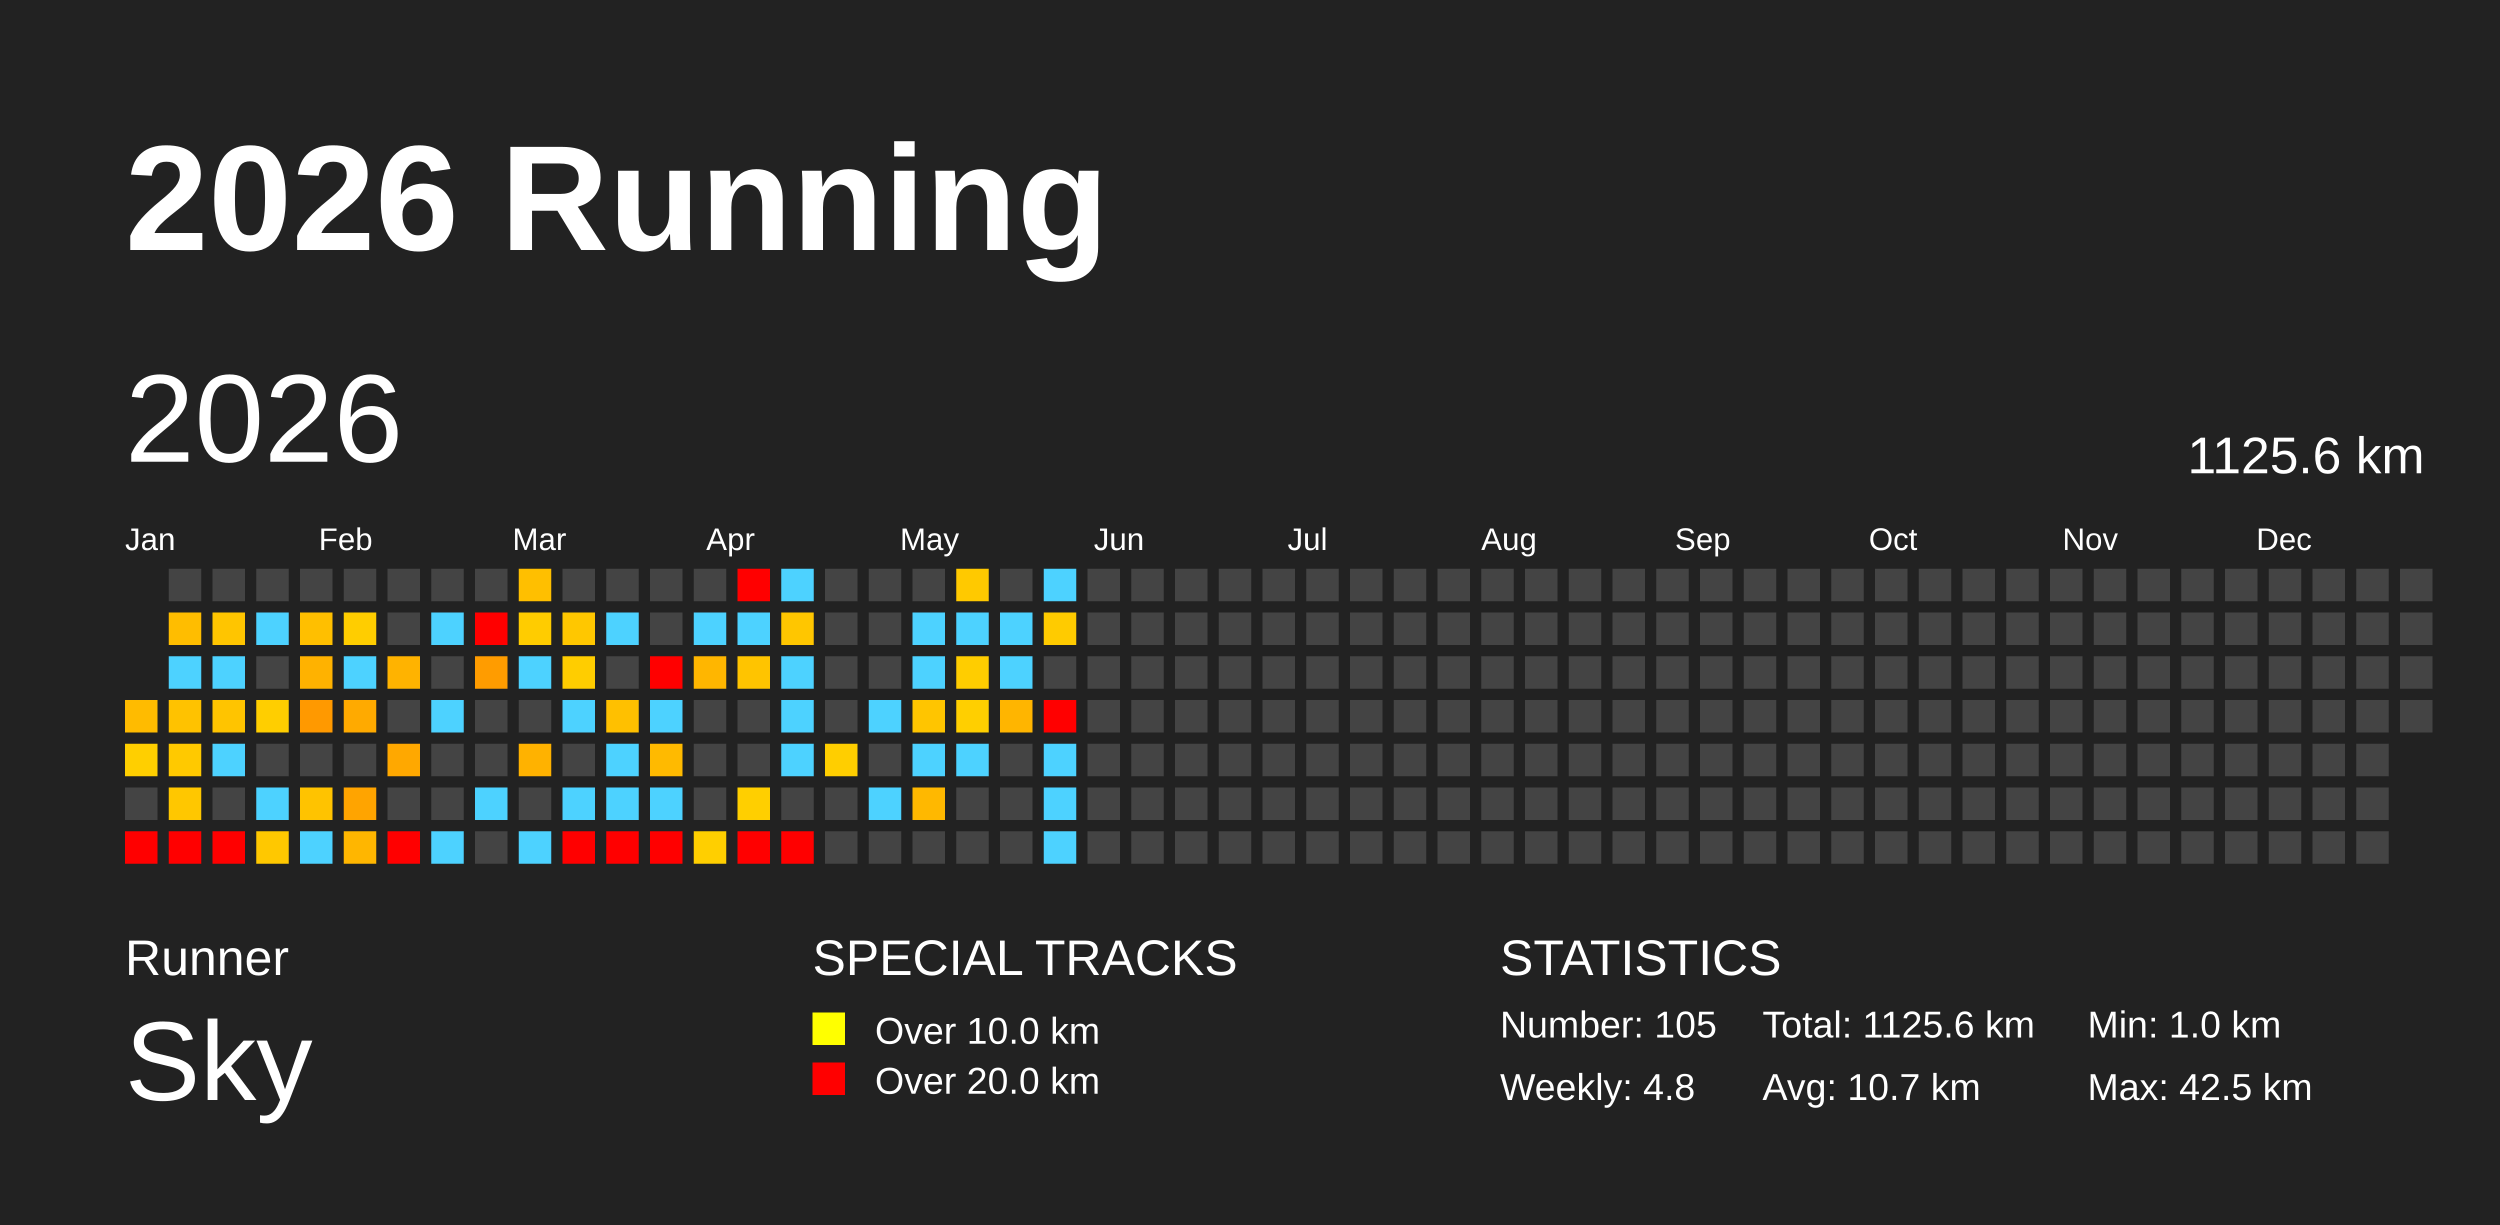
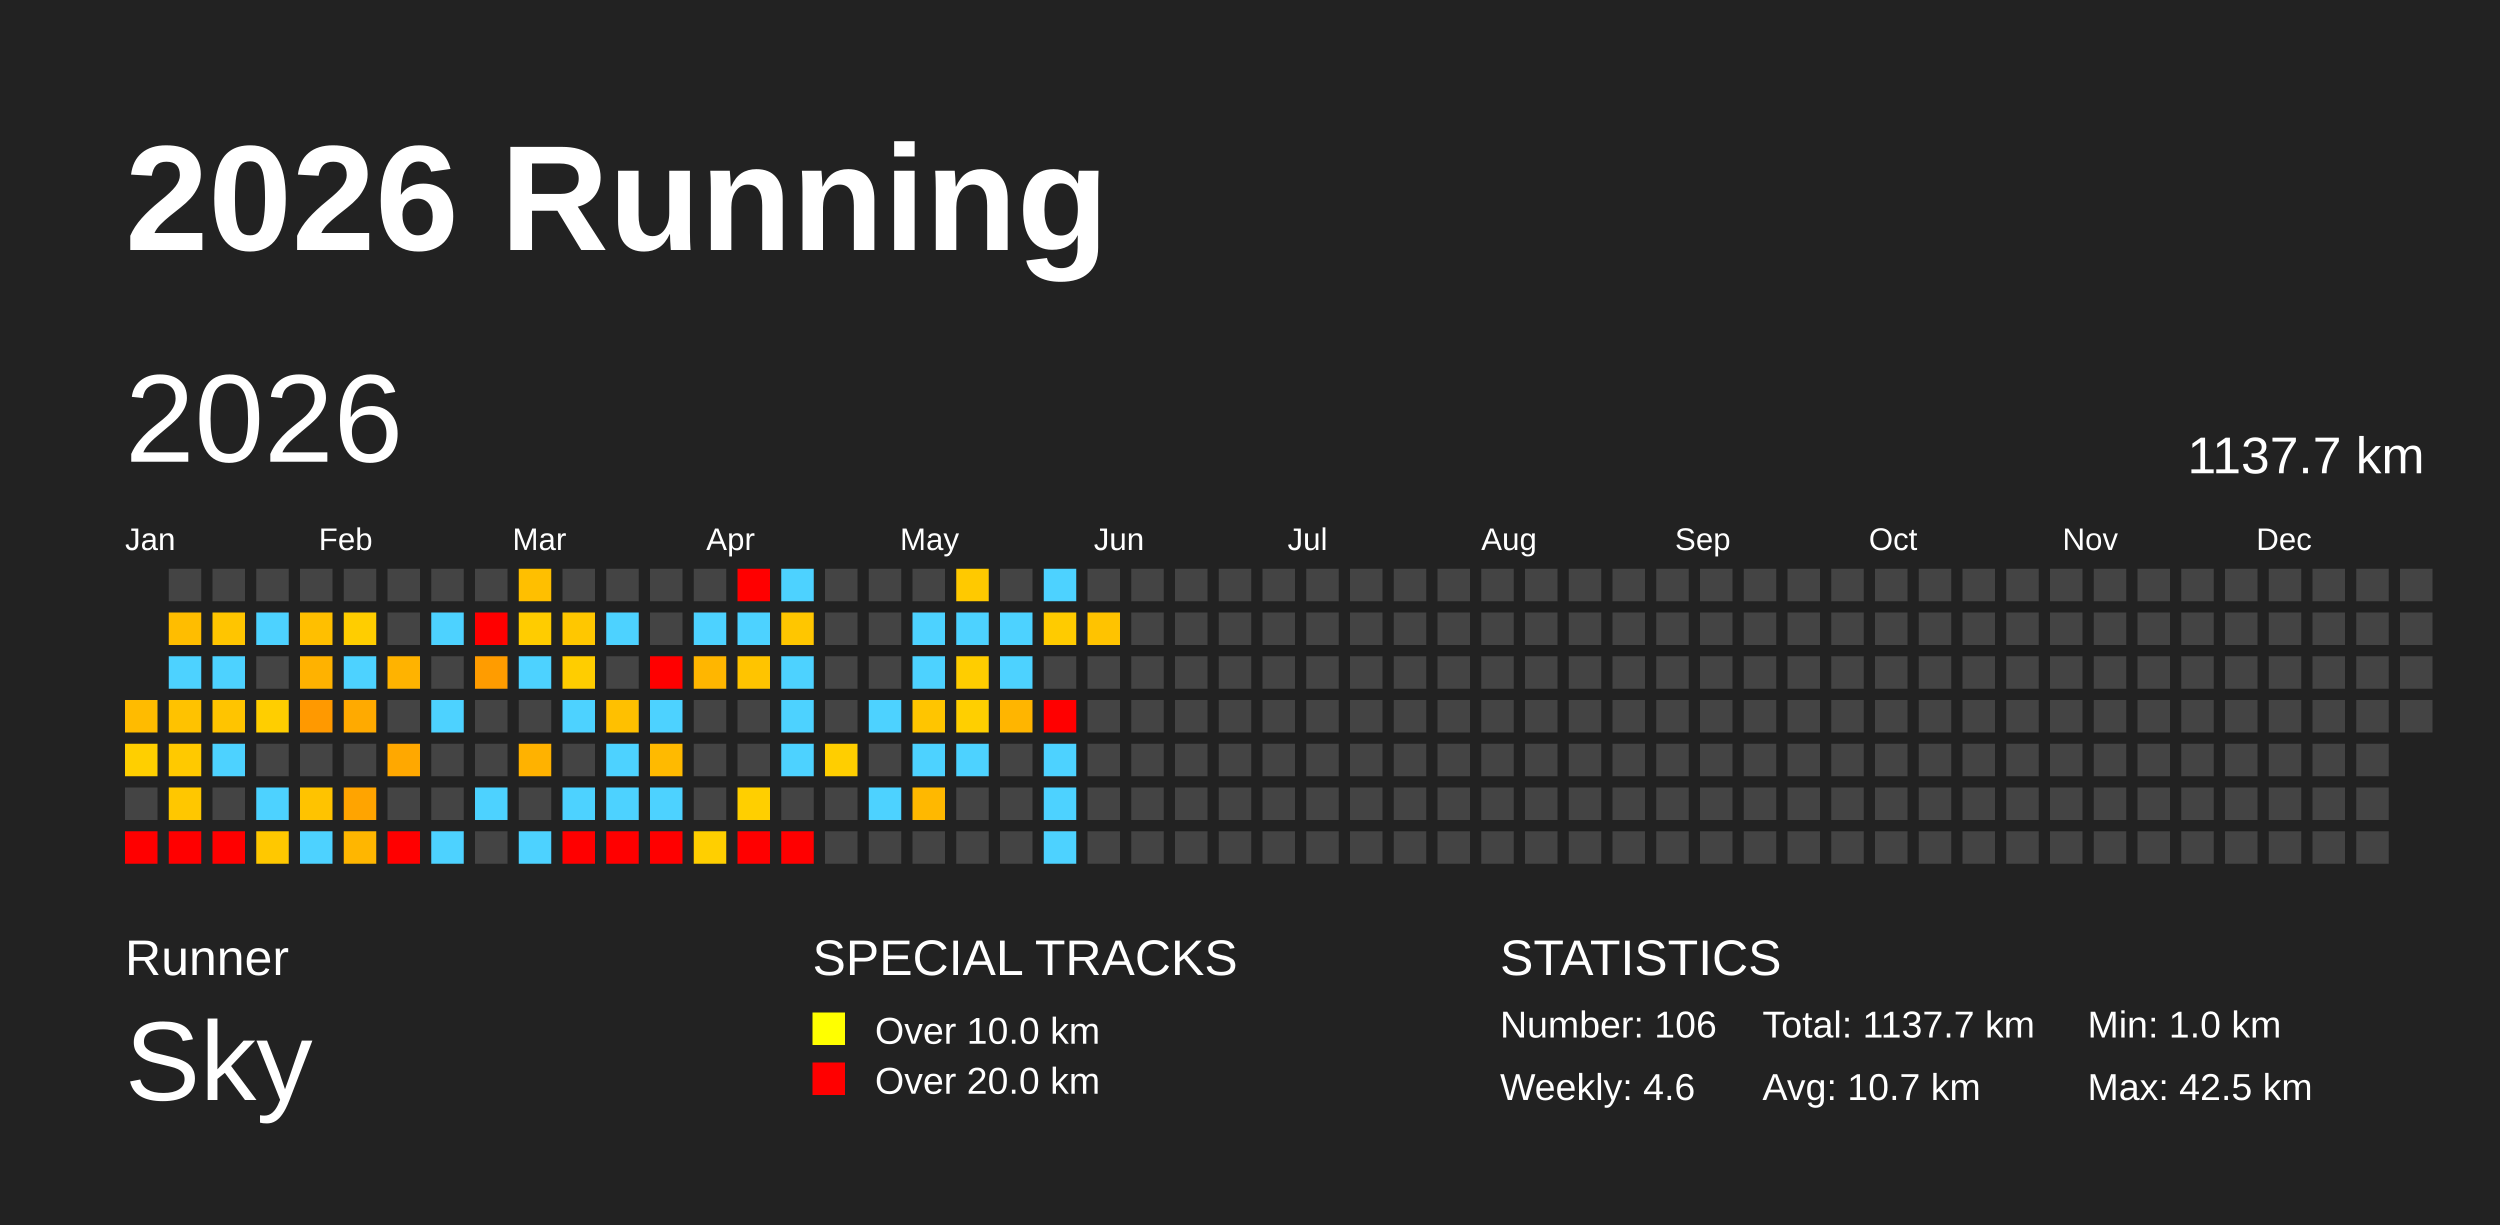
<svg xmlns="http://www.w3.org/2000/svg" baseProfile="full" height="98mm" version="1.1" viewBox="0,0,200,98" width="200mm">
  <defs />
  <rect fill="#222222" height="98" width="200" x="0" y="0" />
  <text fill="#FFFFFF" style="font-size:12px; font-family:Arial; font-weight:bold;" x="10" y="20">2026 Running</text>
  <text fill="#FFFFFF" style="font-size:4px; font-family:Arial" x="10" y="78">Runner</text>
  <text fill="#FFFFFF" style="font-size:9px; font-family:Arial" x="10" y="88">Sky</text>
  <text fill="#FFFFFF" style="font-size:4px; font-family:Arial" x="65" y="78">SPECIAL TRACKS</text>
  <rect fill="yellow" height="2.6" width="2.6" x="65" y="81" />
  <text fill="#FFFFFF" style="font-size:3px; font-family:Arial" x="70" y="83.5">Over 10.0 km</text>
  <rect fill="red" height="2.6" width="2.6" x="65" y="85" />
  <text fill="#FFFFFF" style="font-size:3px; font-family:Arial" x="70" y="87.5">Over 20.0 km</text>
  <text fill="#FFFFFF" style="font-size:4px; font-family:Arial" x="120" y="78">STATISTICS</text>
-   <text fill="#FFFFFF" style="font-size:3px; font-family:Arial" x="120" y="83">Number: 105</text>
-   <text fill="#FFFFFF" style="font-size:3px; font-family:Arial" x="120" y="88">Weekly: 4.8</text>
-   <text fill="#FFFFFF" style="font-size:3px; font-family:Arial" x="141" y="83">Total: 1125.6 km</text>
+   <text fill="#FFFFFF" style="font-size:3px; font-family:Arial" x="120" y="83">Number: 106</text>
+   <text fill="#FFFFFF" style="font-size:3px; font-family:Arial" x="120" y="88">Weekly: 4.6</text>
+   <text fill="#FFFFFF" style="font-size:3px; font-family:Arial" x="141" y="83">Total: 1137.7 km</text>
  <text fill="#FFFFFF" style="font-size:3px; font-family:Arial" x="141" y="88">Avg: 10.7 km</text>
  <text fill="#FFFFFF" style="font-size:3px; font-family:Arial" x="167" y="83">Min: 1.0 km</text>
  <text fill="#FFFFFF" style="font-size:3px; font-family:Arial" x="167" y="88">Max: 42.5 km</text>
  <text dominant-baseline="hanging" fill="#FFFFFF" style="font-size:10.0px; font-family:Arial;" x="10" y="30">2026</text>
-   <text dominant-baseline="hanging" fill="#FFFFFF" style="font-size:4.125px; font-family:Arial;" x="175" y="35">1125.6 km</text>
+   <text dominant-baseline="hanging" fill="#FFFFFF" style="font-size:4.125px; font-family:Arial;" x="175" y="35">1137.7 km</text>
  <text fill="#FFFFFF" style="font-size:2.5px; font-family:Arial" x="10.0" y="44">Jan</text>
  <text fill="#FFFFFF" style="font-size:2.5px; font-family:Arial" x="25.5" y="44">Feb</text>
  <text fill="#FFFFFF" style="font-size:2.5px; font-family:Arial" x="41.0" y="44">Mar</text>
  <text fill="#FFFFFF" style="font-size:2.5px; font-family:Arial" x="56.5" y="44">Apr</text>
  <text fill="#FFFFFF" style="font-size:2.5px; font-family:Arial" x="72.0" y="44">May</text>
  <text fill="#FFFFFF" style="font-size:2.5px; font-family:Arial" x="87.5" y="44">Jun</text>
  <text fill="#FFFFFF" style="font-size:2.5px; font-family:Arial" x="103.0" y="44">Jul</text>
  <text fill="#FFFFFF" style="font-size:2.5px; font-family:Arial" x="118.5" y="44">Aug</text>
  <text fill="#FFFFFF" style="font-size:2.5px; font-family:Arial" x="134.0" y="44">Sep</text>
  <text fill="#FFFFFF" style="font-size:2.5px; font-family:Arial" x="149.5" y="44">Oct</text>
  <text fill="#FFFFFF" style="font-size:2.5px; font-family:Arial" x="165.0" y="44">Nov</text>
  <text fill="#FFFFFF" style="font-size:2.5px; font-family:Arial" x="180.5" y="44">Dec</text>
  <rect fill="#ffbb00" height="2.6" width="2.6" x="10.0" y="56.0" />
  <rect fill="#ffcf00" height="2.6" width="2.6" x="10.0" y="59.5" />
  <rect fill="#444444" height="2.6" width="2.6" x="10.0" y="63.0" />
  <rect fill="red" height="2.6" width="2.6" x="10.0" y="66.5" />
  <rect fill="#444444" height="2.6" width="2.6" x="13.5" y="45.5" />
  <rect fill="#ffbd00" height="2.6" width="2.6" x="13.5" y="49.0" />
  <rect fill="#4dd2ff" height="2.6" width="2.6" x="13.5" y="52.5" />
  <rect fill="#ffc200" height="2.6" width="2.6" x="13.5" y="56.0" />
  <rect fill="#ffc900" height="2.6" width="2.6" x="13.5" y="59.5" />
  <rect fill="#ffc700" height="2.6" width="2.6" x="13.5" y="63.0" />
  <rect fill="red" height="2.6" width="2.6" x="13.5" y="66.5" />
  <rect fill="#444444" height="2.6" width="2.6" x="17.0" y="45.5" />
  <rect fill="#ffc500" height="2.6" width="2.6" x="17.0" y="49.0" />
  <rect fill="#4dd2ff" height="2.6" width="2.6" x="17.0" y="52.5" />
  <rect fill="#ffc400" height="2.6" width="2.6" x="17.0" y="56.0" />
  <rect fill="#4dd2ff" height="2.6" width="2.6" x="17.0" y="59.5" />
  <rect fill="#444444" height="2.6" width="2.6" x="17.0" y="63.0" />
  <rect fill="red" height="2.6" width="2.6" x="17.0" y="66.5" />
  <rect fill="#444444" height="2.6" width="2.6" x="20.5" y="45.5" />
  <rect fill="#4dd2ff" height="2.6" width="2.6" x="20.5" y="49.0" />
  <rect fill="#444444" height="2.6" width="2.6" x="20.5" y="52.5" />
  <rect fill="#ffce00" height="2.6" width="2.6" x="20.5" y="56.0" />
  <rect fill="#444444" height="2.6" width="2.6" x="20.5" y="59.5" />
  <rect fill="#4dd2ff" height="2.6" width="2.6" x="20.5" y="63.0" />
  <rect fill="#ffc800" height="2.6" width="2.6" x="20.5" y="66.5" />
  <rect fill="#444444" height="2.6" width="2.6" x="24.0" y="45.5" />
  <rect fill="#ffbf00" height="2.6" width="2.6" x="24.0" y="49.0" />
  <rect fill="#ffb200" height="2.6" width="2.6" x="24.0" y="52.5" />
  <rect fill="#ff9900" height="2.6" width="2.6" x="24.0" y="56.0" />
  <rect fill="#444444" height="2.6" width="2.6" x="24.0" y="59.5" />
  <rect fill="#ffc300" height="2.6" width="2.6" x="24.0" y="63.0" />
  <rect fill="#4dd2ff" height="2.6" width="2.6" x="24.0" y="66.5" />
  <rect fill="#444444" height="2.6" width="2.6" x="27.5" y="45.5" />
  <rect fill="#ffcd00" height="2.6" width="2.6" x="27.5" y="49.0" />
  <rect fill="#4dd2ff" height="2.6" width="2.6" x="27.5" y="52.5" />
  <rect fill="#ffaa00" height="2.6" width="2.6" x="27.5" y="56.0" />
  <rect fill="#444444" height="2.6" width="2.6" x="27.5" y="59.5" />
  <rect fill="#ffa400" height="2.6" width="2.6" x="27.5" y="63.0" />
  <rect fill="#ffb600" height="2.6" width="2.6" x="27.5" y="66.5" />
  <rect fill="#444444" height="2.6" width="2.6" x="31.0" y="45.5" />
  <rect fill="#444444" height="2.6" width="2.6" x="31.0" y="49.0" />
  <rect fill="#ffb300" height="2.6" width="2.6" x="31.0" y="52.5" />
  <rect fill="#444444" height="2.6" width="2.6" x="31.0" y="56.0" />
  <rect fill="#ffa800" height="2.6" width="2.6" x="31.0" y="59.5" />
  <rect fill="#444444" height="2.6" width="2.6" x="31.0" y="63.0" />
  <rect fill="red" height="2.6" width="2.6" x="31.0" y="66.5" />
  <rect fill="#444444" height="2.6" width="2.6" x="34.5" y="45.5" />
  <rect fill="#4dd2ff" height="2.6" width="2.6" x="34.5" y="49.0" />
  <rect fill="#444444" height="2.6" width="2.6" x="34.5" y="52.5" />
  <rect fill="#4dd2ff" height="2.6" width="2.6" x="34.5" y="56.0" />
  <rect fill="#444444" height="2.6" width="2.6" x="34.5" y="59.5" />
  <rect fill="#444444" height="2.6" width="2.6" x="34.5" y="63.0" />
  <rect fill="#4dd2ff" height="2.6" width="2.6" x="34.5" y="66.5" />
  <rect fill="#444444" height="2.6" width="2.6" x="38.0" y="45.5" />
  <rect fill="red" height="2.6" width="2.6" x="38.0" y="49.0" />
  <rect fill="#ff9c00" height="2.6" width="2.6" x="38.0" y="52.5" />
  <rect fill="#444444" height="2.6" width="2.6" x="38.0" y="56.0" />
  <rect fill="#444444" height="2.6" width="2.6" x="38.0" y="59.5" />
  <rect fill="#4dd2ff" height="2.6" width="2.6" x="38.0" y="63.0" />
  <rect fill="#444444" height="2.6" width="2.6" x="38.0" y="66.5" />
  <rect fill="#ffbf00" height="2.6" width="2.6" x="41.5" y="45.5" />
  <rect fill="#ffcc00" height="2.6" width="2.6" x="41.5" y="49.0" />
  <rect fill="#4dd2ff" height="2.6" width="2.6" x="41.5" y="52.5" />
  <rect fill="#444444" height="2.6" width="2.6" x="41.5" y="56.0" />
  <rect fill="#ffb200" height="2.6" width="2.6" x="41.5" y="59.5" />
  <rect fill="#444444" height="2.6" width="2.6" x="41.5" y="63.0" />
  <rect fill="#4dd2ff" height="2.6" width="2.6" x="41.5" y="66.5" />
  <rect fill="#444444" height="2.6" width="2.6" x="45.0" y="45.5" />
  <rect fill="#ffc700" height="2.6" width="2.6" x="45.0" y="49.0" />
  <rect fill="#ffcd00" height="2.6" width="2.6" x="45.0" y="52.5" />
  <rect fill="#4dd2ff" height="2.6" width="2.6" x="45.0" y="56.0" />
  <rect fill="#444444" height="2.6" width="2.6" x="45.0" y="59.5" />
  <rect fill="#4dd2ff" height="2.6" width="2.6" x="45.0" y="63.0" />
  <rect fill="red" height="2.6" width="2.6" x="45.0" y="66.5" />
  <rect fill="#444444" height="2.6" width="2.6" x="48.5" y="45.5" />
  <rect fill="#4dd2ff" height="2.6" width="2.6" x="48.5" y="49.0" />
  <rect fill="#444444" height="2.6" width="2.6" x="48.5" y="52.5" />
  <rect fill="#ffc000" height="2.6" width="2.6" x="48.5" y="56.0" />
  <rect fill="#4dd2ff" height="2.6" width="2.6" x="48.5" y="59.5" />
  <rect fill="#4dd2ff" height="2.6" width="2.6" x="48.5" y="63.0" />
  <rect fill="red" height="2.6" width="2.6" x="48.5" y="66.5" />
  <rect fill="#444444" height="2.6" width="2.6" x="52.0" y="45.5" />
  <rect fill="#444444" height="2.6" width="2.6" x="52.0" y="49.0" />
  <rect fill="red" height="2.6" width="2.6" x="52.0" y="52.5" />
  <rect fill="#4dd2ff" height="2.6" width="2.6" x="52.0" y="56.0" />
  <rect fill="#ffba00" height="2.6" width="2.6" x="52.0" y="59.5" />
  <rect fill="#4dd2ff" height="2.6" width="2.6" x="52.0" y="63.0" />
  <rect fill="red" height="2.6" width="2.6" x="52.0" y="66.5" />
  <rect fill="#444444" height="2.6" width="2.6" x="55.5" y="45.5" />
  <rect fill="#4dd2ff" height="2.6" width="2.6" x="55.5" y="49.0" />
  <rect fill="#ffb600" height="2.6" width="2.6" x="55.5" y="52.5" />
  <rect fill="#444444" height="2.6" width="2.6" x="55.5" y="56.0" />
  <rect fill="#444444" height="2.6" width="2.6" x="55.5" y="59.5" />
  <rect fill="#444444" height="2.6" width="2.6" x="55.5" y="63.0" />
  <rect fill="#ffcf00" height="2.6" width="2.6" x="55.5" y="66.5" />
  <rect fill="red" height="2.6" width="2.6" x="59.0" y="45.5" />
  <rect fill="#4dd2ff" height="2.6" width="2.6" x="59.0" y="49.0" />
  <rect fill="#ffc400" height="2.6" width="2.6" x="59.0" y="52.5" />
  <rect fill="#444444" height="2.6" width="2.6" x="59.0" y="56.0" />
  <rect fill="#444444" height="2.6" width="2.6" x="59.0" y="59.5" />
  <rect fill="#ffcf00" height="2.6" width="2.6" x="59.0" y="63.0" />
  <rect fill="red" height="2.6" width="2.6" x="59.0" y="66.5" />
  <rect fill="#4dd2ff" height="2.6" width="2.6" x="62.5" y="45.5" />
  <rect fill="#ffc600" height="2.6" width="2.6" x="62.5" y="49.0" />
  <rect fill="#4dd2ff" height="2.6" width="2.6" x="62.5" y="52.5" />
  <rect fill="#4dd2ff" height="2.6" width="2.6" x="62.5" y="56.0" />
  <rect fill="#4dd2ff" height="2.6" width="2.6" x="62.5" y="59.5" />
  <rect fill="#444444" height="2.6" width="2.6" x="62.5" y="63.0" />
  <rect fill="red" height="2.6" width="2.6" x="62.5" y="66.5" />
  <rect fill="#444444" height="2.6" width="2.6" x="66.0" y="45.5" />
  <rect fill="#444444" height="2.6" width="2.6" x="66.0" y="49.0" />
  <rect fill="#444444" height="2.6" width="2.6" x="66.0" y="52.5" />
  <rect fill="#444444" height="2.6" width="2.6" x="66.0" y="56.0" />
  <rect fill="#ffce00" height="2.6" width="2.6" x="66.0" y="59.5" />
  <rect fill="#444444" height="2.6" width="2.6" x="66.0" y="63.0" />
  <rect fill="#444444" height="2.6" width="2.6" x="66.0" y="66.5" />
  <rect fill="#444444" height="2.6" width="2.6" x="69.5" y="45.5" />
  <rect fill="#444444" height="2.6" width="2.6" x="69.5" y="49.0" />
  <rect fill="#444444" height="2.6" width="2.6" x="69.5" y="52.5" />
  <rect fill="#4dd2ff" height="2.6" width="2.6" x="69.5" y="56.0" />
  <rect fill="#444444" height="2.6" width="2.6" x="69.5" y="59.5" />
  <rect fill="#4dd2ff" height="2.6" width="2.6" x="69.5" y="63.0" />
  <rect fill="#444444" height="2.6" width="2.6" x="69.5" y="66.5" />
  <rect fill="#444444" height="2.6" width="2.6" x="73.0" y="45.5" />
  <rect fill="#4dd2ff" height="2.6" width="2.6" x="73.0" y="49.0" />
  <rect fill="#4dd2ff" height="2.6" width="2.6" x="73.0" y="52.5" />
  <rect fill="#ffc500" height="2.6" width="2.6" x="73.0" y="56.0" />
  <rect fill="#4dd2ff" height="2.6" width="2.6" x="73.0" y="59.5" />
  <rect fill="#ffb800" height="2.6" width="2.6" x="73.0" y="63.0" />
  <rect fill="#444444" height="2.6" width="2.6" x="73.0" y="66.5" />
  <rect fill="#ffc900" height="2.6" width="2.6" x="76.5" y="45.5" />
  <rect fill="#4dd2ff" height="2.6" width="2.6" x="76.5" y="49.0" />
  <rect fill="#ffcd00" height="2.6" width="2.6" x="76.5" y="52.5" />
  <rect fill="#ffcf00" height="2.6" width="2.6" x="76.5" y="56.0" />
  <rect fill="#4dd2ff" height="2.6" width="2.6" x="76.5" y="59.5" />
  <rect fill="#444444" height="2.6" width="2.6" x="76.5" y="63.0" />
  <rect fill="#444444" height="2.6" width="2.6" x="76.5" y="66.5" />
  <rect fill="#444444" height="2.6" width="2.6" x="80.0" y="45.5" />
  <rect fill="#4dd2ff" height="2.6" width="2.6" x="80.0" y="49.0" />
  <rect fill="#4dd2ff" height="2.6" width="2.6" x="80.0" y="52.5" />
  <rect fill="#ffb500" height="2.6" width="2.6" x="80.0" y="56.0" />
  <rect fill="#444444" height="2.6" width="2.6" x="80.0" y="59.5" />
  <rect fill="#444444" height="2.6" width="2.6" x="80.0" y="63.0" />
  <rect fill="#444444" height="2.6" width="2.6" x="80.0" y="66.5" />
  <rect fill="#4dd2ff" height="2.6" width="2.6" x="83.5" y="45.5" />
  <rect fill="#ffcb00" height="2.6" width="2.6" x="83.5" y="49.0" />
  <rect fill="#444444" height="2.6" width="2.6" x="83.5" y="52.5" />
  <rect fill="red" height="2.6" width="2.6" x="83.5" y="56.0" />
  <rect fill="#4dd2ff" height="2.6" width="2.6" x="83.5" y="59.5" />
  <rect fill="#4dd2ff" height="2.6" width="2.6" x="83.5" y="63.0" />
  <rect fill="#4dd2ff" height="2.6" width="2.6" x="83.5" y="66.5" />
  <rect fill="#444444" height="2.6" width="2.6" x="87.0" y="45.5" />
-   <rect fill="#444444" height="2.6" width="2.6" x="87.0" y="49.0" />
+   <rect fill="#ffc300" height="2.6" width="2.6" x="87.0" y="49.0" />
  <rect fill="#444444" height="2.6" width="2.6" x="87.0" y="52.5" />
  <rect fill="#444444" height="2.6" width="2.6" x="87.0" y="56.0" />
  <rect fill="#444444" height="2.6" width="2.6" x="87.0" y="59.5" />
  <rect fill="#444444" height="2.6" width="2.6" x="87.0" y="63.0" />
  <rect fill="#444444" height="2.6" width="2.6" x="87.0" y="66.5" />
  <rect fill="#444444" height="2.6" width="2.6" x="90.5" y="45.5" />
  <rect fill="#444444" height="2.6" width="2.6" x="90.5" y="49.0" />
  <rect fill="#444444" height="2.6" width="2.6" x="90.5" y="52.5" />
  <rect fill="#444444" height="2.6" width="2.6" x="90.5" y="56.0" />
  <rect fill="#444444" height="2.6" width="2.6" x="90.5" y="59.5" />
  <rect fill="#444444" height="2.6" width="2.6" x="90.5" y="63.0" />
  <rect fill="#444444" height="2.6" width="2.6" x="90.5" y="66.5" />
  <rect fill="#444444" height="2.6" width="2.6" x="94.0" y="45.5" />
  <rect fill="#444444" height="2.6" width="2.6" x="94.0" y="49.0" />
  <rect fill="#444444" height="2.6" width="2.6" x="94.0" y="52.5" />
  <rect fill="#444444" height="2.6" width="2.6" x="94.0" y="56.0" />
  <rect fill="#444444" height="2.6" width="2.6" x="94.0" y="59.5" />
  <rect fill="#444444" height="2.6" width="2.6" x="94.0" y="63.0" />
  <rect fill="#444444" height="2.6" width="2.6" x="94.0" y="66.5" />
  <rect fill="#444444" height="2.6" width="2.6" x="97.5" y="45.5" />
  <rect fill="#444444" height="2.6" width="2.6" x="97.5" y="49.0" />
  <rect fill="#444444" height="2.6" width="2.6" x="97.5" y="52.5" />
  <rect fill="#444444" height="2.6" width="2.6" x="97.5" y="56.0" />
  <rect fill="#444444" height="2.6" width="2.6" x="97.5" y="59.5" />
  <rect fill="#444444" height="2.6" width="2.6" x="97.5" y="63.0" />
  <rect fill="#444444" height="2.6" width="2.6" x="97.5" y="66.5" />
  <rect fill="#444444" height="2.6" width="2.6" x="101.0" y="45.5" />
  <rect fill="#444444" height="2.6" width="2.6" x="101.0" y="49.0" />
  <rect fill="#444444" height="2.6" width="2.6" x="101.0" y="52.5" />
  <rect fill="#444444" height="2.6" width="2.6" x="101.0" y="56.0" />
  <rect fill="#444444" height="2.6" width="2.6" x="101.0" y="59.5" />
  <rect fill="#444444" height="2.6" width="2.6" x="101.0" y="63.0" />
  <rect fill="#444444" height="2.6" width="2.6" x="101.0" y="66.5" />
  <rect fill="#444444" height="2.6" width="2.6" x="104.5" y="45.5" />
  <rect fill="#444444" height="2.6" width="2.6" x="104.5" y="49.0" />
  <rect fill="#444444" height="2.6" width="2.6" x="104.5" y="52.5" />
  <rect fill="#444444" height="2.6" width="2.6" x="104.5" y="56.0" />
  <rect fill="#444444" height="2.6" width="2.6" x="104.5" y="59.5" />
  <rect fill="#444444" height="2.6" width="2.6" x="104.5" y="63.0" />
  <rect fill="#444444" height="2.6" width="2.6" x="104.5" y="66.5" />
  <rect fill="#444444" height="2.6" width="2.6" x="108.0" y="45.5" />
  <rect fill="#444444" height="2.6" width="2.6" x="108.0" y="49.0" />
  <rect fill="#444444" height="2.6" width="2.6" x="108.0" y="52.5" />
  <rect fill="#444444" height="2.6" width="2.6" x="108.0" y="56.0" />
  <rect fill="#444444" height="2.6" width="2.6" x="108.0" y="59.5" />
  <rect fill="#444444" height="2.6" width="2.6" x="108.0" y="63.0" />
  <rect fill="#444444" height="2.6" width="2.6" x="108.0" y="66.5" />
  <rect fill="#444444" height="2.6" width="2.6" x="111.5" y="45.5" />
  <rect fill="#444444" height="2.6" width="2.6" x="111.5" y="49.0" />
  <rect fill="#444444" height="2.6" width="2.6" x="111.5" y="52.5" />
  <rect fill="#444444" height="2.6" width="2.6" x="111.5" y="56.0" />
  <rect fill="#444444" height="2.6" width="2.6" x="111.5" y="59.5" />
  <rect fill="#444444" height="2.6" width="2.6" x="111.5" y="63.0" />
  <rect fill="#444444" height="2.6" width="2.6" x="111.5" y="66.5" />
  <rect fill="#444444" height="2.6" width="2.6" x="115.0" y="45.5" />
  <rect fill="#444444" height="2.6" width="2.6" x="115.0" y="49.0" />
  <rect fill="#444444" height="2.6" width="2.6" x="115.0" y="52.5" />
  <rect fill="#444444" height="2.6" width="2.6" x="115.0" y="56.0" />
  <rect fill="#444444" height="2.6" width="2.6" x="115.0" y="59.5" />
  <rect fill="#444444" height="2.6" width="2.6" x="115.0" y="63.0" />
  <rect fill="#444444" height="2.6" width="2.6" x="115.0" y="66.5" />
  <rect fill="#444444" height="2.6" width="2.6" x="118.5" y="45.5" />
  <rect fill="#444444" height="2.6" width="2.6" x="118.5" y="49.0" />
  <rect fill="#444444" height="2.6" width="2.6" x="118.5" y="52.5" />
  <rect fill="#444444" height="2.6" width="2.6" x="118.5" y="56.0" />
  <rect fill="#444444" height="2.6" width="2.6" x="118.5" y="59.5" />
  <rect fill="#444444" height="2.6" width="2.6" x="118.5" y="63.0" />
  <rect fill="#444444" height="2.6" width="2.6" x="118.5" y="66.5" />
  <rect fill="#444444" height="2.6" width="2.6" x="122.0" y="45.5" />
  <rect fill="#444444" height="2.6" width="2.6" x="122.0" y="49.0" />
  <rect fill="#444444" height="2.6" width="2.6" x="122.0" y="52.5" />
  <rect fill="#444444" height="2.6" width="2.6" x="122.0" y="56.0" />
  <rect fill="#444444" height="2.6" width="2.6" x="122.0" y="59.5" />
  <rect fill="#444444" height="2.6" width="2.6" x="122.0" y="63.0" />
  <rect fill="#444444" height="2.6" width="2.6" x="122.0" y="66.5" />
  <rect fill="#444444" height="2.6" width="2.6" x="125.5" y="45.5" />
  <rect fill="#444444" height="2.6" width="2.6" x="125.5" y="49.0" />
  <rect fill="#444444" height="2.6" width="2.6" x="125.5" y="52.5" />
  <rect fill="#444444" height="2.6" width="2.6" x="125.5" y="56.0" />
  <rect fill="#444444" height="2.6" width="2.6" x="125.5" y="59.5" />
  <rect fill="#444444" height="2.6" width="2.6" x="125.5" y="63.0" />
  <rect fill="#444444" height="2.6" width="2.6" x="125.5" y="66.5" />
  <rect fill="#444444" height="2.6" width="2.6" x="129.0" y="45.5" />
  <rect fill="#444444" height="2.6" width="2.6" x="129.0" y="49.0" />
  <rect fill="#444444" height="2.6" width="2.6" x="129.0" y="52.5" />
  <rect fill="#444444" height="2.6" width="2.6" x="129.0" y="56.0" />
  <rect fill="#444444" height="2.6" width="2.6" x="129.0" y="59.5" />
  <rect fill="#444444" height="2.6" width="2.6" x="129.0" y="63.0" />
  <rect fill="#444444" height="2.6" width="2.6" x="129.0" y="66.5" />
  <rect fill="#444444" height="2.6" width="2.6" x="132.5" y="45.5" />
  <rect fill="#444444" height="2.6" width="2.6" x="132.5" y="49.0" />
  <rect fill="#444444" height="2.6" width="2.6" x="132.5" y="52.5" />
  <rect fill="#444444" height="2.6" width="2.6" x="132.5" y="56.0" />
  <rect fill="#444444" height="2.6" width="2.6" x="132.5" y="59.5" />
  <rect fill="#444444" height="2.6" width="2.6" x="132.5" y="63.0" />
  <rect fill="#444444" height="2.6" width="2.6" x="132.5" y="66.5" />
  <rect fill="#444444" height="2.6" width="2.6" x="136.0" y="45.5" />
  <rect fill="#444444" height="2.6" width="2.6" x="136.0" y="49.0" />
  <rect fill="#444444" height="2.6" width="2.6" x="136.0" y="52.5" />
  <rect fill="#444444" height="2.6" width="2.6" x="136.0" y="56.0" />
  <rect fill="#444444" height="2.6" width="2.6" x="136.0" y="59.5" />
  <rect fill="#444444" height="2.6" width="2.6" x="136.0" y="63.0" />
  <rect fill="#444444" height="2.6" width="2.6" x="136.0" y="66.5" />
  <rect fill="#444444" height="2.6" width="2.6" x="139.5" y="45.5" />
  <rect fill="#444444" height="2.6" width="2.6" x="139.5" y="49.0" />
  <rect fill="#444444" height="2.6" width="2.6" x="139.5" y="52.5" />
  <rect fill="#444444" height="2.6" width="2.6" x="139.5" y="56.0" />
  <rect fill="#444444" height="2.6" width="2.6" x="139.5" y="59.5" />
  <rect fill="#444444" height="2.6" width="2.6" x="139.5" y="63.0" />
  <rect fill="#444444" height="2.6" width="2.6" x="139.5" y="66.5" />
  <rect fill="#444444" height="2.6" width="2.6" x="143.0" y="45.5" />
  <rect fill="#444444" height="2.6" width="2.6" x="143.0" y="49.0" />
  <rect fill="#444444" height="2.6" width="2.6" x="143.0" y="52.5" />
  <rect fill="#444444" height="2.6" width="2.6" x="143.0" y="56.0" />
  <rect fill="#444444" height="2.6" width="2.6" x="143.0" y="59.5" />
  <rect fill="#444444" height="2.6" width="2.6" x="143.0" y="63.0" />
  <rect fill="#444444" height="2.6" width="2.6" x="143.0" y="66.5" />
  <rect fill="#444444" height="2.6" width="2.6" x="146.5" y="45.5" />
  <rect fill="#444444" height="2.6" width="2.6" x="146.5" y="49.0" />
  <rect fill="#444444" height="2.6" width="2.6" x="146.5" y="52.5" />
  <rect fill="#444444" height="2.6" width="2.6" x="146.5" y="56.0" />
  <rect fill="#444444" height="2.6" width="2.6" x="146.5" y="59.5" />
  <rect fill="#444444" height="2.6" width="2.6" x="146.5" y="63.0" />
  <rect fill="#444444" height="2.6" width="2.6" x="146.5" y="66.5" />
  <rect fill="#444444" height="2.6" width="2.6" x="150.0" y="45.5" />
  <rect fill="#444444" height="2.6" width="2.6" x="150.0" y="49.0" />
  <rect fill="#444444" height="2.6" width="2.6" x="150.0" y="52.5" />
  <rect fill="#444444" height="2.6" width="2.6" x="150.0" y="56.0" />
  <rect fill="#444444" height="2.6" width="2.6" x="150.0" y="59.5" />
  <rect fill="#444444" height="2.6" width="2.6" x="150.0" y="63.0" />
  <rect fill="#444444" height="2.6" width="2.6" x="150.0" y="66.5" />
  <rect fill="#444444" height="2.6" width="2.6" x="153.5" y="45.5" />
  <rect fill="#444444" height="2.6" width="2.6" x="153.5" y="49.0" />
  <rect fill="#444444" height="2.6" width="2.6" x="153.5" y="52.5" />
  <rect fill="#444444" height="2.6" width="2.6" x="153.5" y="56.0" />
  <rect fill="#444444" height="2.6" width="2.6" x="153.5" y="59.5" />
  <rect fill="#444444" height="2.6" width="2.6" x="153.5" y="63.0" />
  <rect fill="#444444" height="2.6" width="2.6" x="153.5" y="66.5" />
  <rect fill="#444444" height="2.6" width="2.6" x="157.0" y="45.5" />
  <rect fill="#444444" height="2.6" width="2.6" x="157.0" y="49.0" />
  <rect fill="#444444" height="2.6" width="2.6" x="157.0" y="52.5" />
  <rect fill="#444444" height="2.6" width="2.6" x="157.0" y="56.0" />
  <rect fill="#444444" height="2.6" width="2.6" x="157.0" y="59.5" />
  <rect fill="#444444" height="2.6" width="2.6" x="157.0" y="63.0" />
  <rect fill="#444444" height="2.6" width="2.6" x="157.0" y="66.5" />
  <rect fill="#444444" height="2.6" width="2.6" x="160.5" y="45.5" />
  <rect fill="#444444" height="2.6" width="2.6" x="160.5" y="49.0" />
  <rect fill="#444444" height="2.6" width="2.6" x="160.5" y="52.5" />
  <rect fill="#444444" height="2.6" width="2.6" x="160.5" y="56.0" />
  <rect fill="#444444" height="2.6" width="2.6" x="160.5" y="59.5" />
  <rect fill="#444444" height="2.6" width="2.6" x="160.5" y="63.0" />
  <rect fill="#444444" height="2.6" width="2.6" x="160.5" y="66.5" />
  <rect fill="#444444" height="2.6" width="2.6" x="164.0" y="45.5" />
  <rect fill="#444444" height="2.6" width="2.6" x="164.0" y="49.0" />
  <rect fill="#444444" height="2.6" width="2.6" x="164.0" y="52.5" />
  <rect fill="#444444" height="2.6" width="2.6" x="164.0" y="56.0" />
  <rect fill="#444444" height="2.6" width="2.6" x="164.0" y="59.5" />
  <rect fill="#444444" height="2.6" width="2.6" x="164.0" y="63.0" />
  <rect fill="#444444" height="2.6" width="2.6" x="164.0" y="66.5" />
  <rect fill="#444444" height="2.6" width="2.6" x="167.5" y="45.5" />
  <rect fill="#444444" height="2.6" width="2.6" x="167.5" y="49.0" />
  <rect fill="#444444" height="2.6" width="2.6" x="167.5" y="52.5" />
  <rect fill="#444444" height="2.6" width="2.6" x="167.5" y="56.0" />
  <rect fill="#444444" height="2.6" width="2.6" x="167.5" y="59.5" />
  <rect fill="#444444" height="2.6" width="2.6" x="167.5" y="63.0" />
  <rect fill="#444444" height="2.6" width="2.6" x="167.5" y="66.5" />
  <rect fill="#444444" height="2.6" width="2.6" x="171.0" y="45.5" />
  <rect fill="#444444" height="2.6" width="2.6" x="171.0" y="49.0" />
  <rect fill="#444444" height="2.6" width="2.6" x="171.0" y="52.5" />
  <rect fill="#444444" height="2.6" width="2.6" x="171.0" y="56.0" />
  <rect fill="#444444" height="2.6" width="2.6" x="171.0" y="59.5" />
  <rect fill="#444444" height="2.6" width="2.6" x="171.0" y="63.0" />
  <rect fill="#444444" height="2.6" width="2.6" x="171.0" y="66.5" />
  <rect fill="#444444" height="2.6" width="2.6" x="174.5" y="45.5" />
  <rect fill="#444444" height="2.6" width="2.6" x="174.5" y="49.0" />
  <rect fill="#444444" height="2.6" width="2.6" x="174.5" y="52.5" />
  <rect fill="#444444" height="2.6" width="2.6" x="174.5" y="56.0" />
  <rect fill="#444444" height="2.6" width="2.6" x="174.5" y="59.5" />
  <rect fill="#444444" height="2.6" width="2.6" x="174.5" y="63.0" />
  <rect fill="#444444" height="2.6" width="2.6" x="174.5" y="66.5" />
  <rect fill="#444444" height="2.6" width="2.6" x="178.0" y="45.5" />
  <rect fill="#444444" height="2.6" width="2.6" x="178.0" y="49.0" />
  <rect fill="#444444" height="2.6" width="2.6" x="178.0" y="52.5" />
  <rect fill="#444444" height="2.6" width="2.6" x="178.0" y="56.0" />
  <rect fill="#444444" height="2.6" width="2.6" x="178.0" y="59.5" />
  <rect fill="#444444" height="2.6" width="2.6" x="178.0" y="63.0" />
  <rect fill="#444444" height="2.6" width="2.6" x="178.0" y="66.5" />
  <rect fill="#444444" height="2.6" width="2.6" x="181.5" y="45.5" />
  <rect fill="#444444" height="2.6" width="2.6" x="181.5" y="49.0" />
  <rect fill="#444444" height="2.6" width="2.6" x="181.5" y="52.5" />
  <rect fill="#444444" height="2.6" width="2.6" x="181.5" y="56.0" />
  <rect fill="#444444" height="2.6" width="2.6" x="181.5" y="59.5" />
  <rect fill="#444444" height="2.6" width="2.6" x="181.5" y="63.0" />
  <rect fill="#444444" height="2.6" width="2.6" x="181.5" y="66.5" />
  <rect fill="#444444" height="2.6" width="2.6" x="185.0" y="45.5" />
  <rect fill="#444444" height="2.6" width="2.6" x="185.0" y="49.0" />
  <rect fill="#444444" height="2.6" width="2.6" x="185.0" y="52.5" />
  <rect fill="#444444" height="2.6" width="2.6" x="185.0" y="56.0" />
  <rect fill="#444444" height="2.6" width="2.6" x="185.0" y="59.5" />
  <rect fill="#444444" height="2.6" width="2.6" x="185.0" y="63.0" />
  <rect fill="#444444" height="2.6" width="2.6" x="185.0" y="66.5" />
  <rect fill="#444444" height="2.6" width="2.6" x="188.5" y="45.5" />
  <rect fill="#444444" height="2.6" width="2.6" x="188.5" y="49.0" />
  <rect fill="#444444" height="2.6" width="2.6" x="188.5" y="52.5" />
  <rect fill="#444444" height="2.6" width="2.6" x="188.5" y="56.0" />
  <rect fill="#444444" height="2.6" width="2.6" x="188.5" y="59.5" />
  <rect fill="#444444" height="2.6" width="2.6" x="188.5" y="63.0" />
  <rect fill="#444444" height="2.6" width="2.6" x="188.5" y="66.5" />
  <rect fill="#444444" height="2.6" width="2.6" x="192.0" y="45.5" />
  <rect fill="#444444" height="2.6" width="2.6" x="192.0" y="49.0" />
  <rect fill="#444444" height="2.6" width="2.6" x="192.0" y="52.5" />
  <rect fill="#444444" height="2.6" width="2.6" x="192.0" y="56.0" />
</svg>
